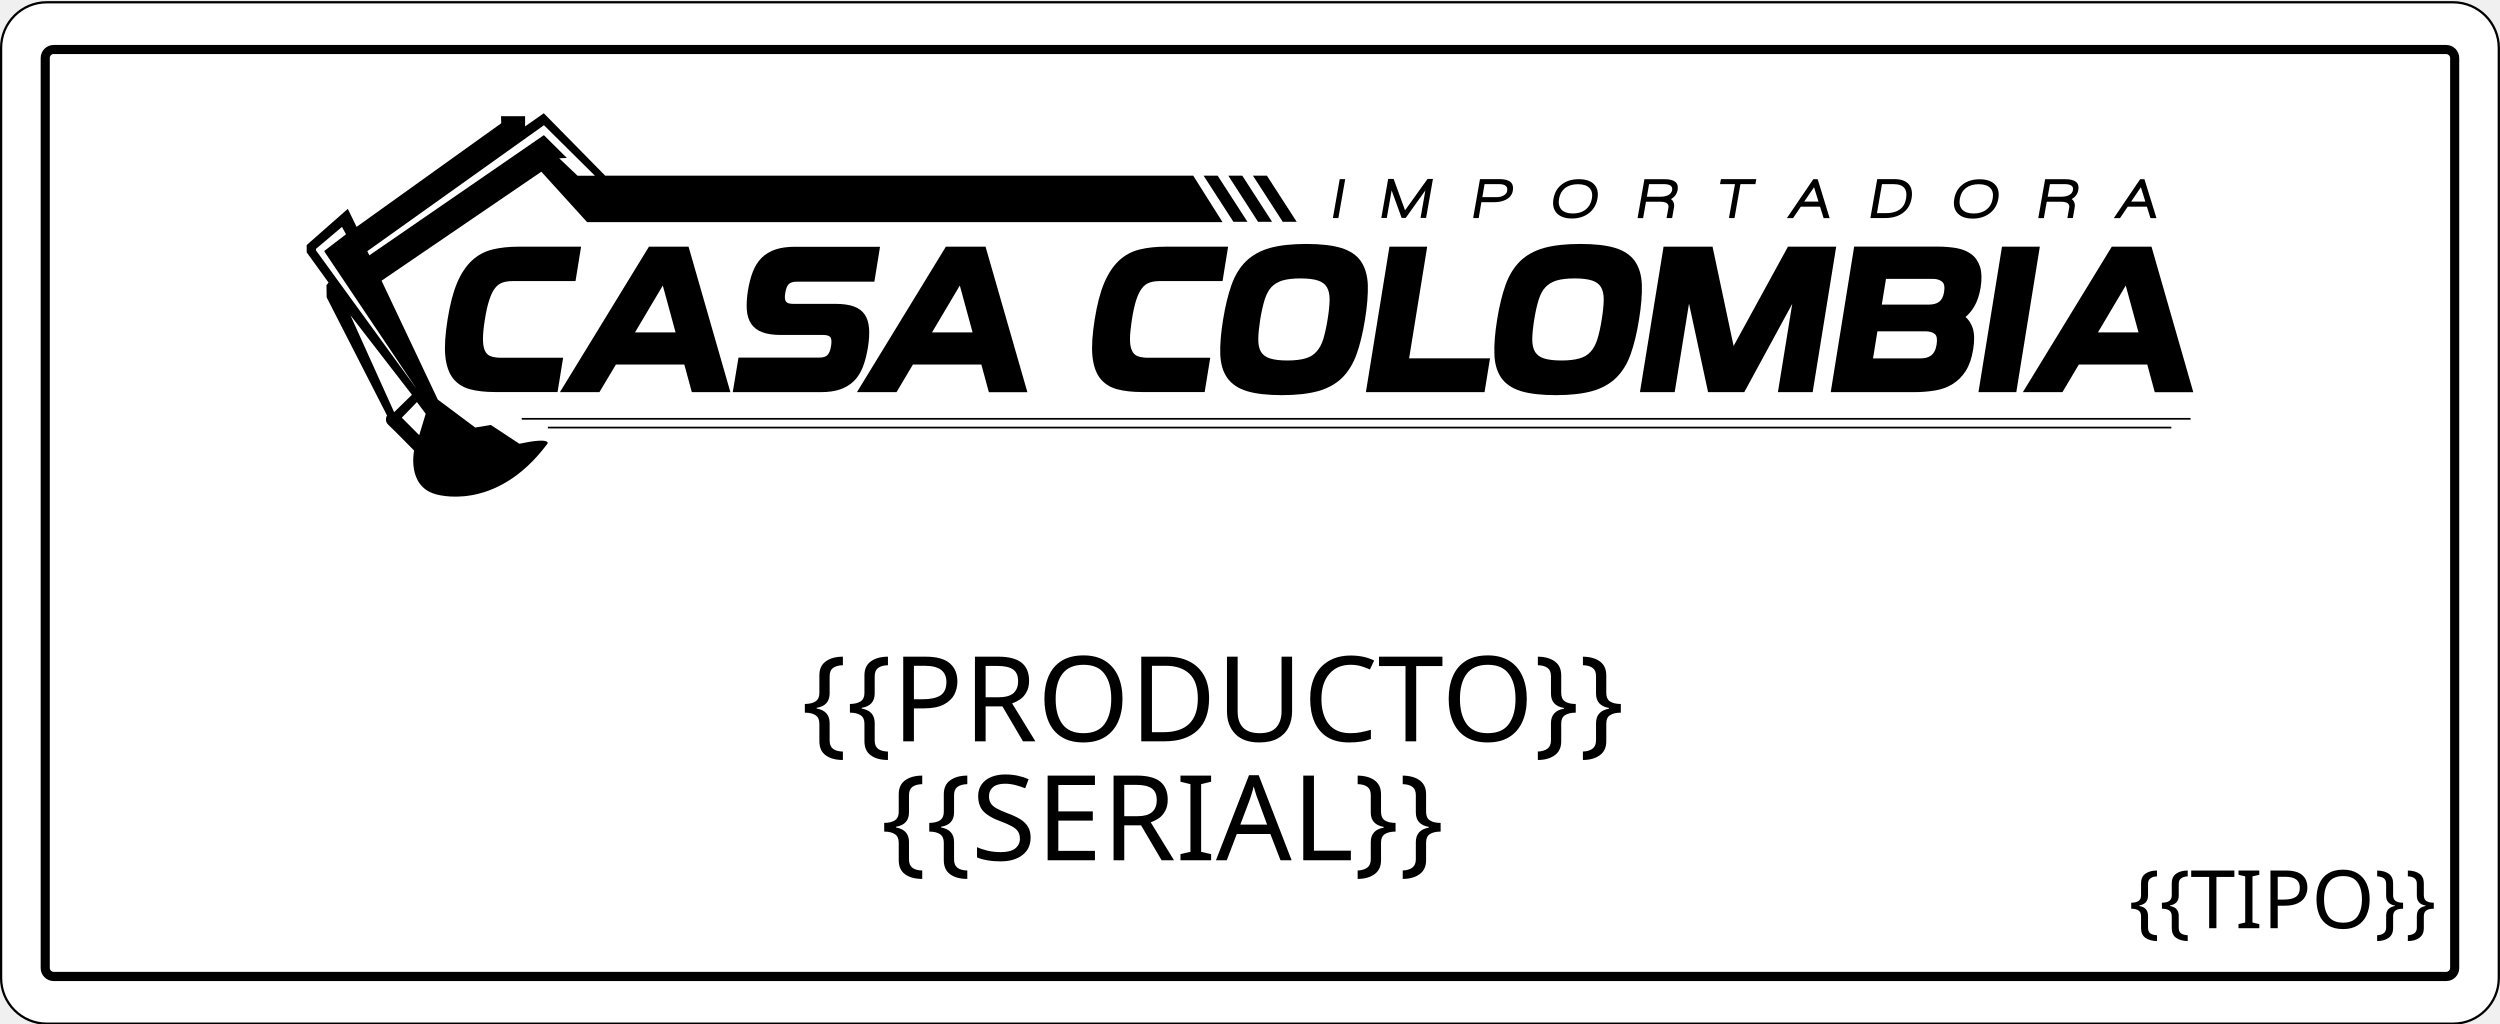
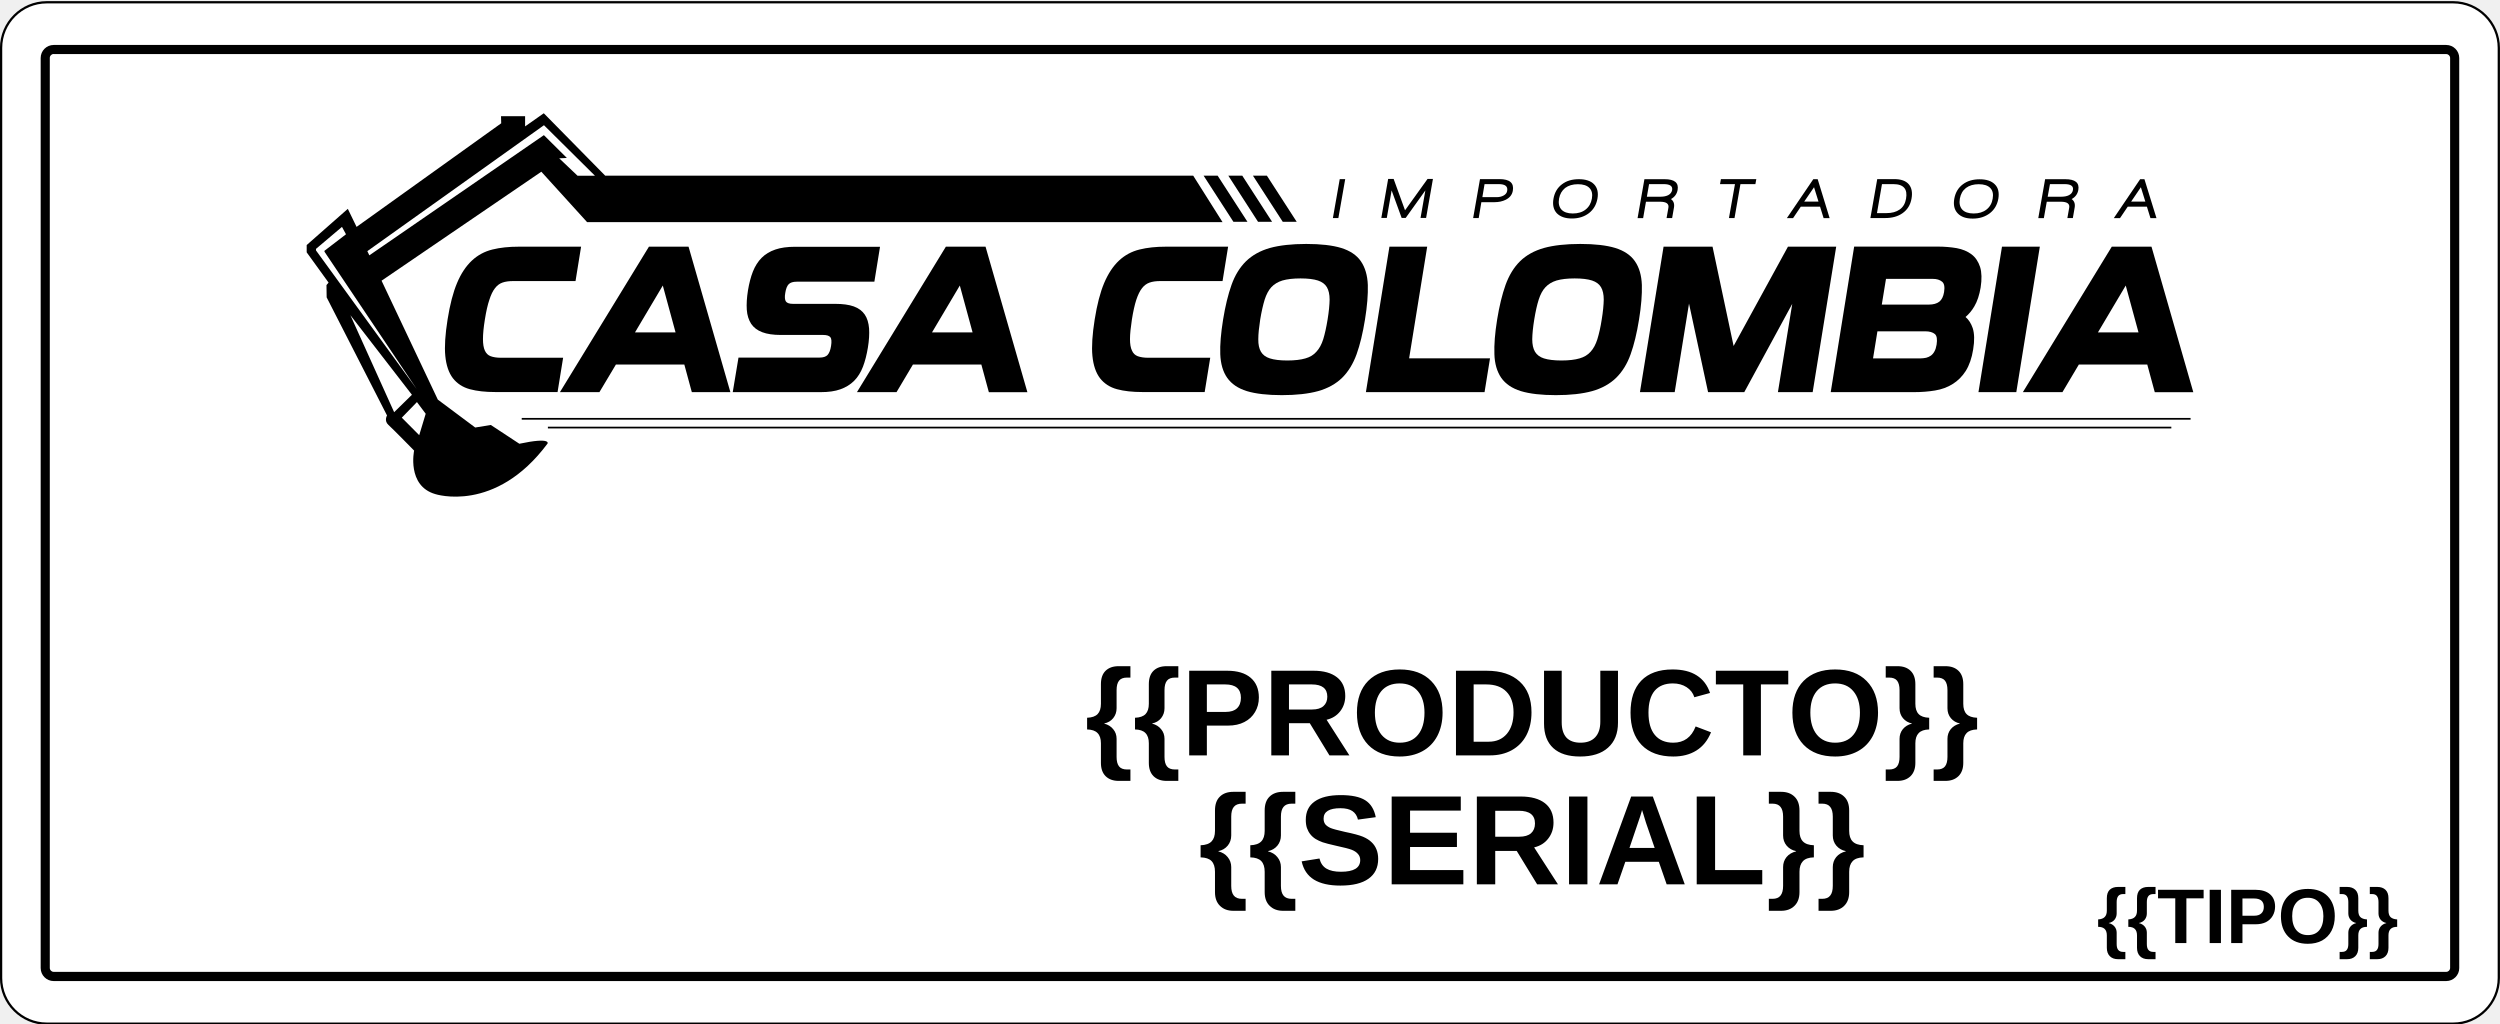
<svg xmlns="http://www.w3.org/2000/svg" version="1.1" id="Capa_1" x="0px" y="0px" viewBox="0 0 274.14 112.25" style="enable-background:new 0 0 274.14 112.25;" xml:space="preserve">
  <style type="text/css">
	.st0{fill:#FFFFFF;stroke:#000000;stroke-width:0.25;stroke-miterlimit:10;}
	.st1{fill:#FFFFFF;}
	.st2{font-family:'Montserrat-SemiBold';}
	.st3{font-size:13px;}
	.st4{font-family:'Montserrat-Light';}
	.st5{font-size:8.858px;}
	.st6{font-family:'Montserrat-Black';}
</style>
  <path class="st0" d="M269.01,112.25H5.12c-2.75,0-5-2.25-5-5v-102c0-2.75,2.25-5,5-5h263.89c2.75,0,5,2.25,5,5v102  C274.01,110,271.76,112.25,269.01,112.25z" />
  <g>
    <path class="st1" d="M268.24,107.08H5.89c-0.51,0-0.93-0.42-0.93-0.93V6.36c0-0.51,0.42-0.93,0.93-0.93h262.35   c0.51,0,0.93,0.42,0.93,0.93v99.79C269.18,106.66,268.76,107.08,268.24,107.08z" />
    <path d="M268.24,107.58H5.89c-0.79,0-1.43-0.64-1.43-1.43V6.36c0-0.79,0.64-1.43,1.43-1.43h262.35c0.79,0,1.43,0.64,1.43,1.43   v99.79C269.68,106.93,269.03,107.58,268.24,107.58z M5.89,5.92c-0.24,0-0.43,0.19-0.43,0.43v99.79c0,0.24,0.19,0.43,0.43,0.43   h262.35c0.24,0,0.43-0.19,0.43-0.43V6.36c0-0.24-0.19-0.43-0.43-0.43H5.89z" />
  </g>
-   <g>
-     <text transform="matrix(1 0 0 1 87.8963 81.2891)" class="st2 st3">{{PRODUCTO}}</text>
-   </g>
-   <g>
-     <text transform="matrix(1 0 0 1 233.4502 101.7859)" class="st4 st5">{{TIPO}}</text>
-   </g>
-   <text transform="matrix(1 0 0 1 96.5982 94.3308)" class="st6 st3">{{SERIAL}}</text>
  <g>
    <g>
      <path d="M33.63,27.67l2.4,3.32l-0.23,0.27l0.02,1.35l6.62,12.95c0,0-0.35,0.58,0.15,1.03c0.5,0.45,2.82,2.82,2.82,2.82    s-0.82,3.86,2.32,4.77c0,0,6.58,2.17,12.31-5.54c0,0,0.44-0.73-3.09,0.02l-3.13-2.06l-1.71,0.28l-4.1-3.06l-6.17-13.04    l17.52-11.95l5.02,5.53h69.68l-3.22-5.1H66.36l-6.73-6.84l-2.05,1.44l0-1.12h-2.64l0.02,0.78L39.1,24.88l-0.96-1.98l-4.51,3.97    V27.67z M65.24,19.27h-1.91l-2.01-1.91l0.84-0.04l-2.52-2.5L40.5,28l-0.22-0.46l19.37-13.81L65.24,19.27z M44.06,45.8l1.66-1.71    l0.96,1.28l-0.71,2.35L44.06,45.8z M38.42,34.56l6.75,8.73l-1.95,1.91L38.42,34.56z M37.5,24.88l0.44,0.81l-2.36,1.81l0,0.1    l10.11,15.06L34.65,27.46l0-0.17L37.5,24.88z" />
      <g>
        <polygon points="133.52,19.26 136.79,24.32 135.25,24.32 131.98,19.26    " />
        <polygon points="136.22,19.26 139.49,24.32 137.95,24.32 134.69,19.26    " />
        <polygon points="138.92,19.26 142.19,24.32 140.66,24.32 137.39,19.26    " />
      </g>
    </g>
    <g>
      <path d="M54,27.36c-0.86,0.21-1.62,0.62-2.26,1.22c-0.64,0.6-1.19,1.42-1.62,2.45c-0.43,1.02-0.78,2.36-1.04,4    c-0.26,1.63-0.35,2.98-0.25,4c0.1,1.03,0.38,1.85,0.83,2.44c0.45,0.58,1.08,1,1.87,1.21c0.77,0.21,1.7,0.31,2.77,0.31h6.84    l0.61-3.76h-6.82c-0.45,0-0.84-0.06-1.13-0.17c-0.29-0.11-0.49-0.31-0.63-0.61c-0.14-0.3-0.21-0.73-0.21-1.27    c0-0.56,0.07-1.28,0.21-2.15c0.14-0.87,0.3-1.6,0.49-2.15c0.17-0.54,0.38-0.98,0.62-1.28c0.23-0.3,0.5-0.5,0.81-0.61    c0.33-0.12,0.73-0.17,1.2-0.17h6.82l0.61-3.77h-6.84C55.8,27.05,54.84,27.15,54,27.36z" />
      <path d="M75.5,27.05h-4.34L61.4,43h4.33l1.81-3.03h7.5l0.8,2.95L75.87,43h4.22l-4.56-15.86L75.5,27.05z M74.08,36.45h-4.45    l3.05-5.14L74.08,36.45z" />
      <path d="M95.17,38.11c0.13-0.79,0.17-1.49,0.13-2.09c-0.05-0.61-0.2-1.12-0.47-1.52c-0.27-0.4-0.68-0.71-1.21-0.9    c-0.53-0.19-1.21-0.28-2.03-0.28h-4.63c-0.4,0-0.66-0.09-0.78-0.26c-0.12-0.18-0.15-0.49-0.07-0.94c0.07-0.46,0.2-0.78,0.38-0.96    c0.18-0.18,0.47-0.27,0.87-0.27h8.52l0.62-3.83h-9.31c-0.85,0-1.58,0.1-2.16,0.3c-0.6,0.2-1.11,0.51-1.51,0.91    c-0.4,0.4-0.72,0.91-0.96,1.51c-0.23,0.58-0.41,1.28-0.54,2.06c-0.13,0.81-0.17,1.52-0.13,2.12c0.04,0.61,0.21,1.13,0.48,1.55    c0.28,0.41,0.68,0.72,1.22,0.92c0.52,0.2,1.21,0.3,2.03,0.3h4.65c0.38,0,0.64,0.08,0.78,0.24c0.13,0.15,0.16,0.49,0.08,0.97    c-0.07,0.47-0.21,0.8-0.39,0.99c-0.19,0.19-0.47,0.28-0.86,0.28h-8.9L80.35,43h9.66c0.84,0,1.56-0.1,2.14-0.31    c0.59-0.21,1.1-0.52,1.51-0.93c0.41-0.41,0.73-0.93,0.97-1.55C94.86,39.61,95.04,38.9,95.17,38.11z" />
      <path d="M108.07,27.05h-4.35L93.97,43h4.34l1.8-3.03h7.5l0.8,2.95l0.03,0.09h4.22l-4.56-15.86L108.07,27.05z M106.65,36.45h-4.45    l3.05-5.14L106.65,36.45z" />
      <path d="M124.96,27.36c-0.86,0.21-1.62,0.62-2.26,1.22c-0.64,0.6-1.18,1.42-1.62,2.45c-0.43,1.02-0.78,2.36-1.04,4    c-0.26,1.63-0.35,2.98-0.25,4c0.1,1.03,0.38,1.85,0.83,2.44c0.45,0.58,1.08,1,1.87,1.21c0.77,0.21,1.7,0.31,2.77,0.31h6.84    l0.61-3.76h-6.82c-0.45,0-0.83-0.06-1.13-0.17c-0.29-0.11-0.5-0.31-0.63-0.61c-0.15-0.3-0.22-0.73-0.22-1.27    c0-0.56,0.08-1.28,0.21-2.15c0.14-0.87,0.3-1.6,0.48-2.15c0.18-0.54,0.39-0.98,0.63-1.28c0.23-0.3,0.51-0.5,0.82-0.61    c0.33-0.12,0.73-0.17,1.19-0.17h6.82l0.61-3.77h-6.84C126.76,27.05,125.8,27.15,124.96,27.36z" />
      <path d="M149.23,28.65c-0.46-0.67-1.19-1.16-2.16-1.46c-0.95-0.29-2.24-0.44-3.83-0.44c-1.59,0-2.93,0.15-3.98,0.44    c-1.06,0.3-1.94,0.79-2.63,1.46c-0.68,0.67-1.22,1.55-1.59,2.6c-0.37,1.04-0.68,2.31-0.92,3.79c-0.24,1.49-0.35,2.76-0.31,3.8    c0.04,1.05,0.29,1.92,0.76,2.59c0.47,0.67,1.19,1.16,2.16,1.46c0.96,0.29,2.25,0.44,3.83,0.44c1.58,0,2.92-0.15,3.97-0.44    c1.07-0.3,1.95-0.79,2.64-1.46c0.68-0.67,1.21-1.54,1.59-2.59c0.37-1.03,0.68-2.31,0.92-3.8c0.24-1.47,0.34-2.75,0.31-3.79    C149.95,30.19,149.69,29.32,149.23,28.65z M143.15,39.3c-0.51,0.15-1.18,0.23-1.99,0.23c-0.8,0-1.45-0.08-1.91-0.23    c-0.45-0.14-0.78-0.39-0.98-0.73c-0.2-0.34-0.3-0.8-0.29-1.37c0-0.59,0.08-1.32,0.21-2.17c0.14-0.85,0.31-1.59,0.49-2.18    c0.18-0.56,0.42-1.02,0.73-1.36c0.31-0.33,0.72-0.58,1.21-0.73c0.51-0.15,1.18-0.23,1.99-0.23c0.81,0,1.45,0.08,1.91,0.23    c0.45,0.15,0.78,0.39,0.98,0.73c0.2,0.34,0.3,0.8,0.3,1.36c-0.01,0.59-0.08,1.33-0.22,2.18c-0.14,0.86-0.3,1.58-0.48,2.17    c-0.18,0.57-0.43,1.03-0.75,1.37C144.06,38.91,143.65,39.16,143.15,39.3z" />
      <polygon points="156.5,27.05 152.36,27.05 149.78,43 162.79,43 163.39,39.29 154.52,39.29   " />
      <path d="M179.28,28.65c-0.46-0.67-1.19-1.16-2.16-1.46c-0.95-0.29-2.24-0.44-3.83-0.44c-1.59,0-2.93,0.15-3.98,0.44    c-1.06,0.3-1.95,0.79-2.63,1.46c-0.68,0.67-1.21,1.55-1.59,2.6c-0.37,1.04-0.68,2.31-0.92,3.79c-0.24,1.49-0.34,2.76-0.3,3.8    c0.03,1.05,0.29,1.92,0.75,2.59c0.47,0.67,1.19,1.16,2.16,1.46c0.96,0.29,2.25,0.44,3.83,0.44c1.59,0,2.92-0.15,3.97-0.44    c1.07-0.3,1.95-0.79,2.64-1.46c0.68-0.67,1.22-1.54,1.59-2.59c0.37-1.03,0.68-2.31,0.92-3.8c0.24-1.47,0.34-2.75,0.31-3.79    C180,30.19,179.75,29.32,179.28,28.65z M173.21,39.3c-0.51,0.15-1.18,0.23-1.99,0.23c-0.81,0-1.45-0.08-1.92-0.23    c-0.45-0.14-0.77-0.39-0.98-0.73c-0.2-0.34-0.3-0.8-0.3-1.37c0.01-0.59,0.08-1.32,0.22-2.17c0.14-0.85,0.3-1.59,0.49-2.18    c0.18-0.56,0.42-1.02,0.74-1.36c0.31-0.33,0.72-0.58,1.21-0.73c0.51-0.15,1.18-0.23,1.99-0.23c0.81,0,1.45,0.08,1.91,0.23    c0.45,0.15,0.78,0.39,0.98,0.73c0.2,0.34,0.3,0.8,0.3,1.36c-0.01,0.59-0.08,1.33-0.22,2.18c-0.13,0.86-0.3,1.58-0.48,2.17    c-0.18,0.57-0.43,1.03-0.74,1.37C174.12,38.91,173.71,39.16,173.21,39.3z" />
      <polygon points="190.1,37.94 187.79,27.05 182.42,27.05 179.83,43 183.64,43 185.21,33.29 187.3,43 191.27,43 196.53,33.32     194.96,43 198.77,43 201.35,27.05 196.06,27.05   " />
      <path d="M215.53,34.76c0.37-0.31,0.7-0.7,0.97-1.17c0.32-0.54,0.55-1.23,0.69-2.07c0.14-0.9,0.12-1.66-0.06-2.24    c-0.19-0.58-0.5-1.06-0.94-1.39c-0.44-0.33-0.98-0.56-1.63-0.68c-0.64-0.11-1.35-0.17-2.1-0.17h-9.14L200.75,43h9.14    c0.81,0,1.58-0.06,2.3-0.18c0.73-0.12,1.38-0.36,1.93-0.71c0.57-0.35,1.05-0.83,1.44-1.44c0.38-0.61,0.66-1.4,0.81-2.36    c0.16-0.96,0.14-1.74-0.05-2.33C216.14,35.46,215.88,35.05,215.53,34.76z M205.87,36.33h5.24c0.47,0,0.82,0.1,1.06,0.3    c0.22,0.19,0.28,0.58,0.19,1.16c-0.05,0.31-0.13,0.56-0.24,0.75c-0.1,0.19-0.23,0.34-0.38,0.45c-0.15,0.11-0.33,0.19-0.52,0.24    c-0.2,0.04-0.42,0.07-0.64,0.07h-5.19L205.87,36.33z M212.66,33.08c-0.27,0.21-0.66,0.32-1.14,0.32h-5.17l0.46-2.82h5.13    c0.43,0,0.77,0.1,1.02,0.31c0.24,0.19,0.31,0.57,0.22,1.14C213.1,32.52,212.92,32.87,212.66,33.08z" />
      <polygon points="216.95,43 221.1,43 223.68,27.05 219.53,27.05   " />
      <path d="M235.95,27.14l-0.03-0.09h-4.35L221.82,43h4.34l1.8-3.03h7.5l0.8,2.95l0.03,0.09h4.22L235.95,27.14z M234.5,36.45h-4.45    l3.05-5.14L234.5,36.45z" />
    </g>
    <g>
      <polygon points="147.51,19.64 146.91,19.64 146.16,23.91 146.76,23.91   " />
      <polygon points="152.6,20.88 153.7,23.9 154.14,23.9 156.3,20.88 155.77,23.9 156.38,23.9 157.13,19.62 156.54,19.62     154.07,23.06 152.82,19.62 152.22,19.62 151.47,23.9 152.07,23.9   " />
      <path d="M162.44,22.17h1.45c0.46,0,0.86-0.09,1.21-0.26c0.45-0.22,0.71-0.55,0.79-0.99c0.15-0.86-0.34-1.28-1.48-1.28h-2.12    l-0.75,4.27h0.61L162.44,22.17z M162.79,20.19h1.56c0.71,0,1.01,0.25,0.92,0.74c-0.03,0.22-0.17,0.39-0.39,0.51    c-0.22,0.12-0.47,0.18-0.77,0.18h-1.56L162.79,20.19z" />
      <path d="M172.37,23.96c0.74,0,1.36-0.2,1.87-0.59c0.5-0.39,0.81-0.92,0.93-1.59c0.12-0.67-0.01-1.2-0.38-1.58    c-0.37-0.37-0.92-0.55-1.66-0.55c-0.74,0-1.36,0.18-1.84,0.55c-0.51,0.38-0.82,0.91-0.94,1.58c-0.12,0.67,0,1.21,0.36,1.6    C171.08,23.76,171.63,23.96,172.37,23.96z M171.63,20.61c0.36-0.27,0.83-0.41,1.4-0.41c0.58,0,1,0.14,1.26,0.41    c0.27,0.27,0.36,0.67,0.27,1.17c-0.09,0.51-0.32,0.91-0.69,1.2c-0.36,0.29-0.84,0.43-1.41,0.43c-0.56,0-0.98-0.15-1.24-0.43    c-0.26-0.29-0.35-0.69-0.26-1.2C171.05,21.28,171.28,20.89,171.63,20.61z" />
      <path d="M180.49,22.12h1.54c0.69,0,1,0.22,0.92,0.66l-0.2,1.13h0.61l0.2-1.15c0.07-0.41-0.04-0.72-0.33-0.93    c0.4-0.22,0.65-0.55,0.73-1c0.14-0.79-0.34-1.18-1.43-1.18h-2.21l-0.75,4.27h0.61L180.49,22.12z M180.83,20.19h1.61    c0.69,0,0.99,0.22,0.92,0.65c-0.05,0.25-0.19,0.43-0.43,0.56c-0.22,0.11-0.49,0.17-0.83,0.17h-1.51L180.83,20.19z" />
      <polygon points="189.59,23.91 190.2,23.91 190.85,20.19 192.49,20.19 192.59,19.64 188.71,19.64 188.61,20.19 190.25,20.19   " />
      <path d="M197.47,22.66h2.11l0.39,1.26h0.66l-1.31-4.27h-0.48l-2.9,4.27h0.68L197.47,22.66z M198.92,20.53l0.49,1.58h-1.57    L198.92,20.53z" />
      <path d="M208.62,23.38c0.54-0.38,0.87-0.91,0.99-1.6c0.12-0.67,0.02-1.18-0.29-1.56c-0.33-0.39-0.86-0.58-1.61-0.58h-1.86    l-0.75,4.27h1.62C207.48,23.91,208.11,23.74,208.62,23.38z M206.37,20.19h1.25c0.57,0,0.97,0.14,1.2,0.42    c0.22,0.26,0.28,0.66,0.19,1.18c-0.09,0.52-0.32,0.92-0.69,1.18c-0.38,0.27-0.86,0.4-1.47,0.4h-1.03L206.37,20.19z" />
      <path d="M218.74,20.21c-0.37-0.37-0.92-0.55-1.66-0.55c-0.74,0-1.35,0.18-1.84,0.55c-0.51,0.38-0.82,0.91-0.94,1.58    c-0.12,0.67,0,1.21,0.37,1.6c0.36,0.39,0.91,0.58,1.66,0.58c0.74,0,1.36-0.2,1.87-0.59c0.5-0.39,0.81-0.92,0.93-1.59    C219.24,21.11,219.12,20.58,218.74,20.21z M217.83,22.98c-0.37,0.29-0.84,0.43-1.41,0.43c-0.57,0-0.99-0.15-1.25-0.43    c-0.26-0.29-0.35-0.69-0.26-1.2c0.09-0.5,0.31-0.89,0.67-1.17c0.36-0.27,0.83-0.41,1.4-0.41c0.58,0,1,0.14,1.26,0.41    c0.27,0.27,0.36,0.67,0.27,1.17C218.43,22.29,218.2,22.69,217.83,22.98z" />
      <path d="M224.44,22.12h1.54c0.69,0,1,0.22,0.92,0.66l-0.2,1.13h0.6l0.2-1.15c0.07-0.41-0.04-0.72-0.33-0.93    c0.4-0.22,0.65-0.55,0.73-1c0.14-0.79-0.34-1.18-1.44-1.18h-2.2l-0.75,4.27h0.61L224.44,22.12z M224.79,20.19h1.61    c0.68,0,0.99,0.22,0.91,0.65c-0.04,0.25-0.19,0.43-0.43,0.56c-0.22,0.11-0.49,0.17-0.83,0.17h-1.51L224.79,20.19z" />
      <path d="M235.42,22.66l0.39,1.26h0.66l-1.32-4.27h-0.47l-2.89,4.27h0.68l0.85-1.26H235.42z M234.76,20.53l0.49,1.58h-1.56    L234.76,20.53z" />
    </g>
    <g>
      <g>
        <rect x="60.08" y="46.79" width="178.02" height="0.19" />
      </g>
      <g>
        <rect x="57.21" y="45.83" width="183" height="0.19" />
      </g>
    </g>
  </g>
+   <text id="campo_producto" x="168" y="79" text-anchor="middle" dominant-baseline="middle" font-family="Montserrat, Arial, sans-serif" font-size="13.5" font-weight="700" fill="#000000">{{PRODUCTO}}</text>
+   <text id="campo_serial" x="168" y="93" text-anchor="middle" dominant-baseline="middle" font-family="Montserrat, Arial, sans-serif" font-size="14" font-weight="900" fill="#000000">{{SERIAL}}</text>
+   <text id="campo_tipo" x="263" y="101" text-anchor="end" dominant-baseline="middle" font-family="Montserrat, Arial, sans-serif" font-size="8.5" font-weight="600" fill="#000000">{{TIPO}}</text>
</svg>
